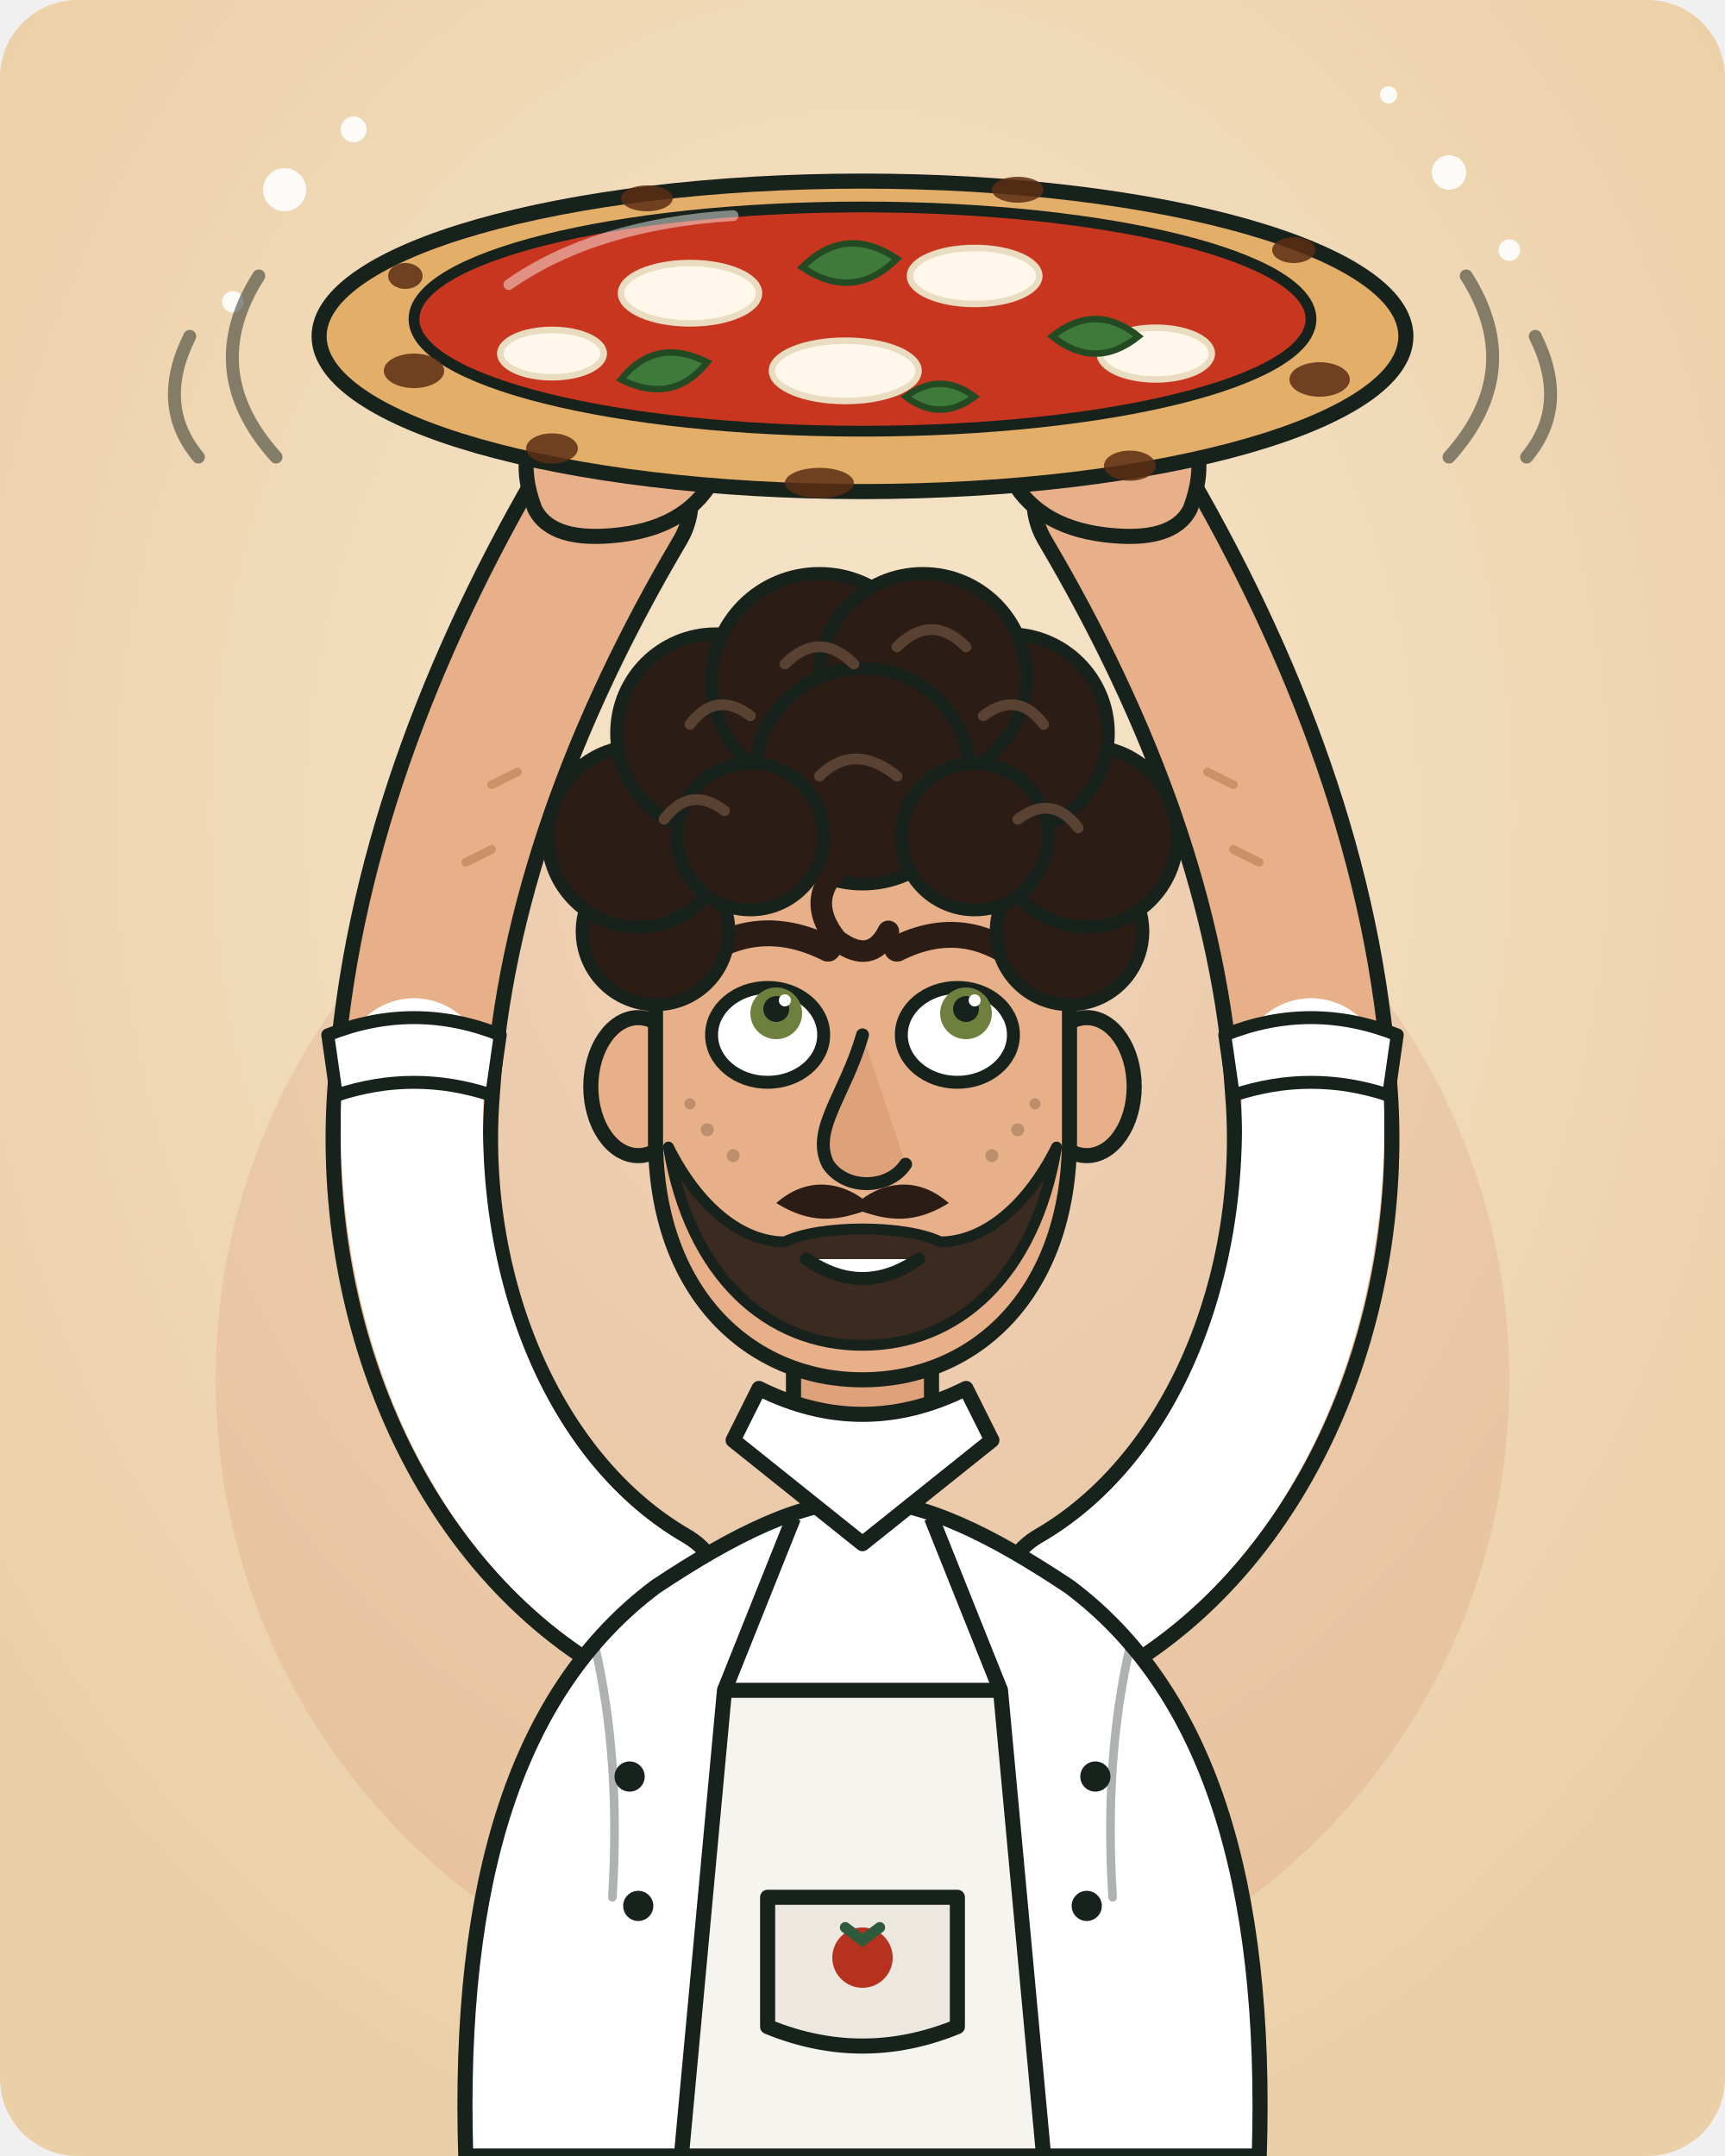
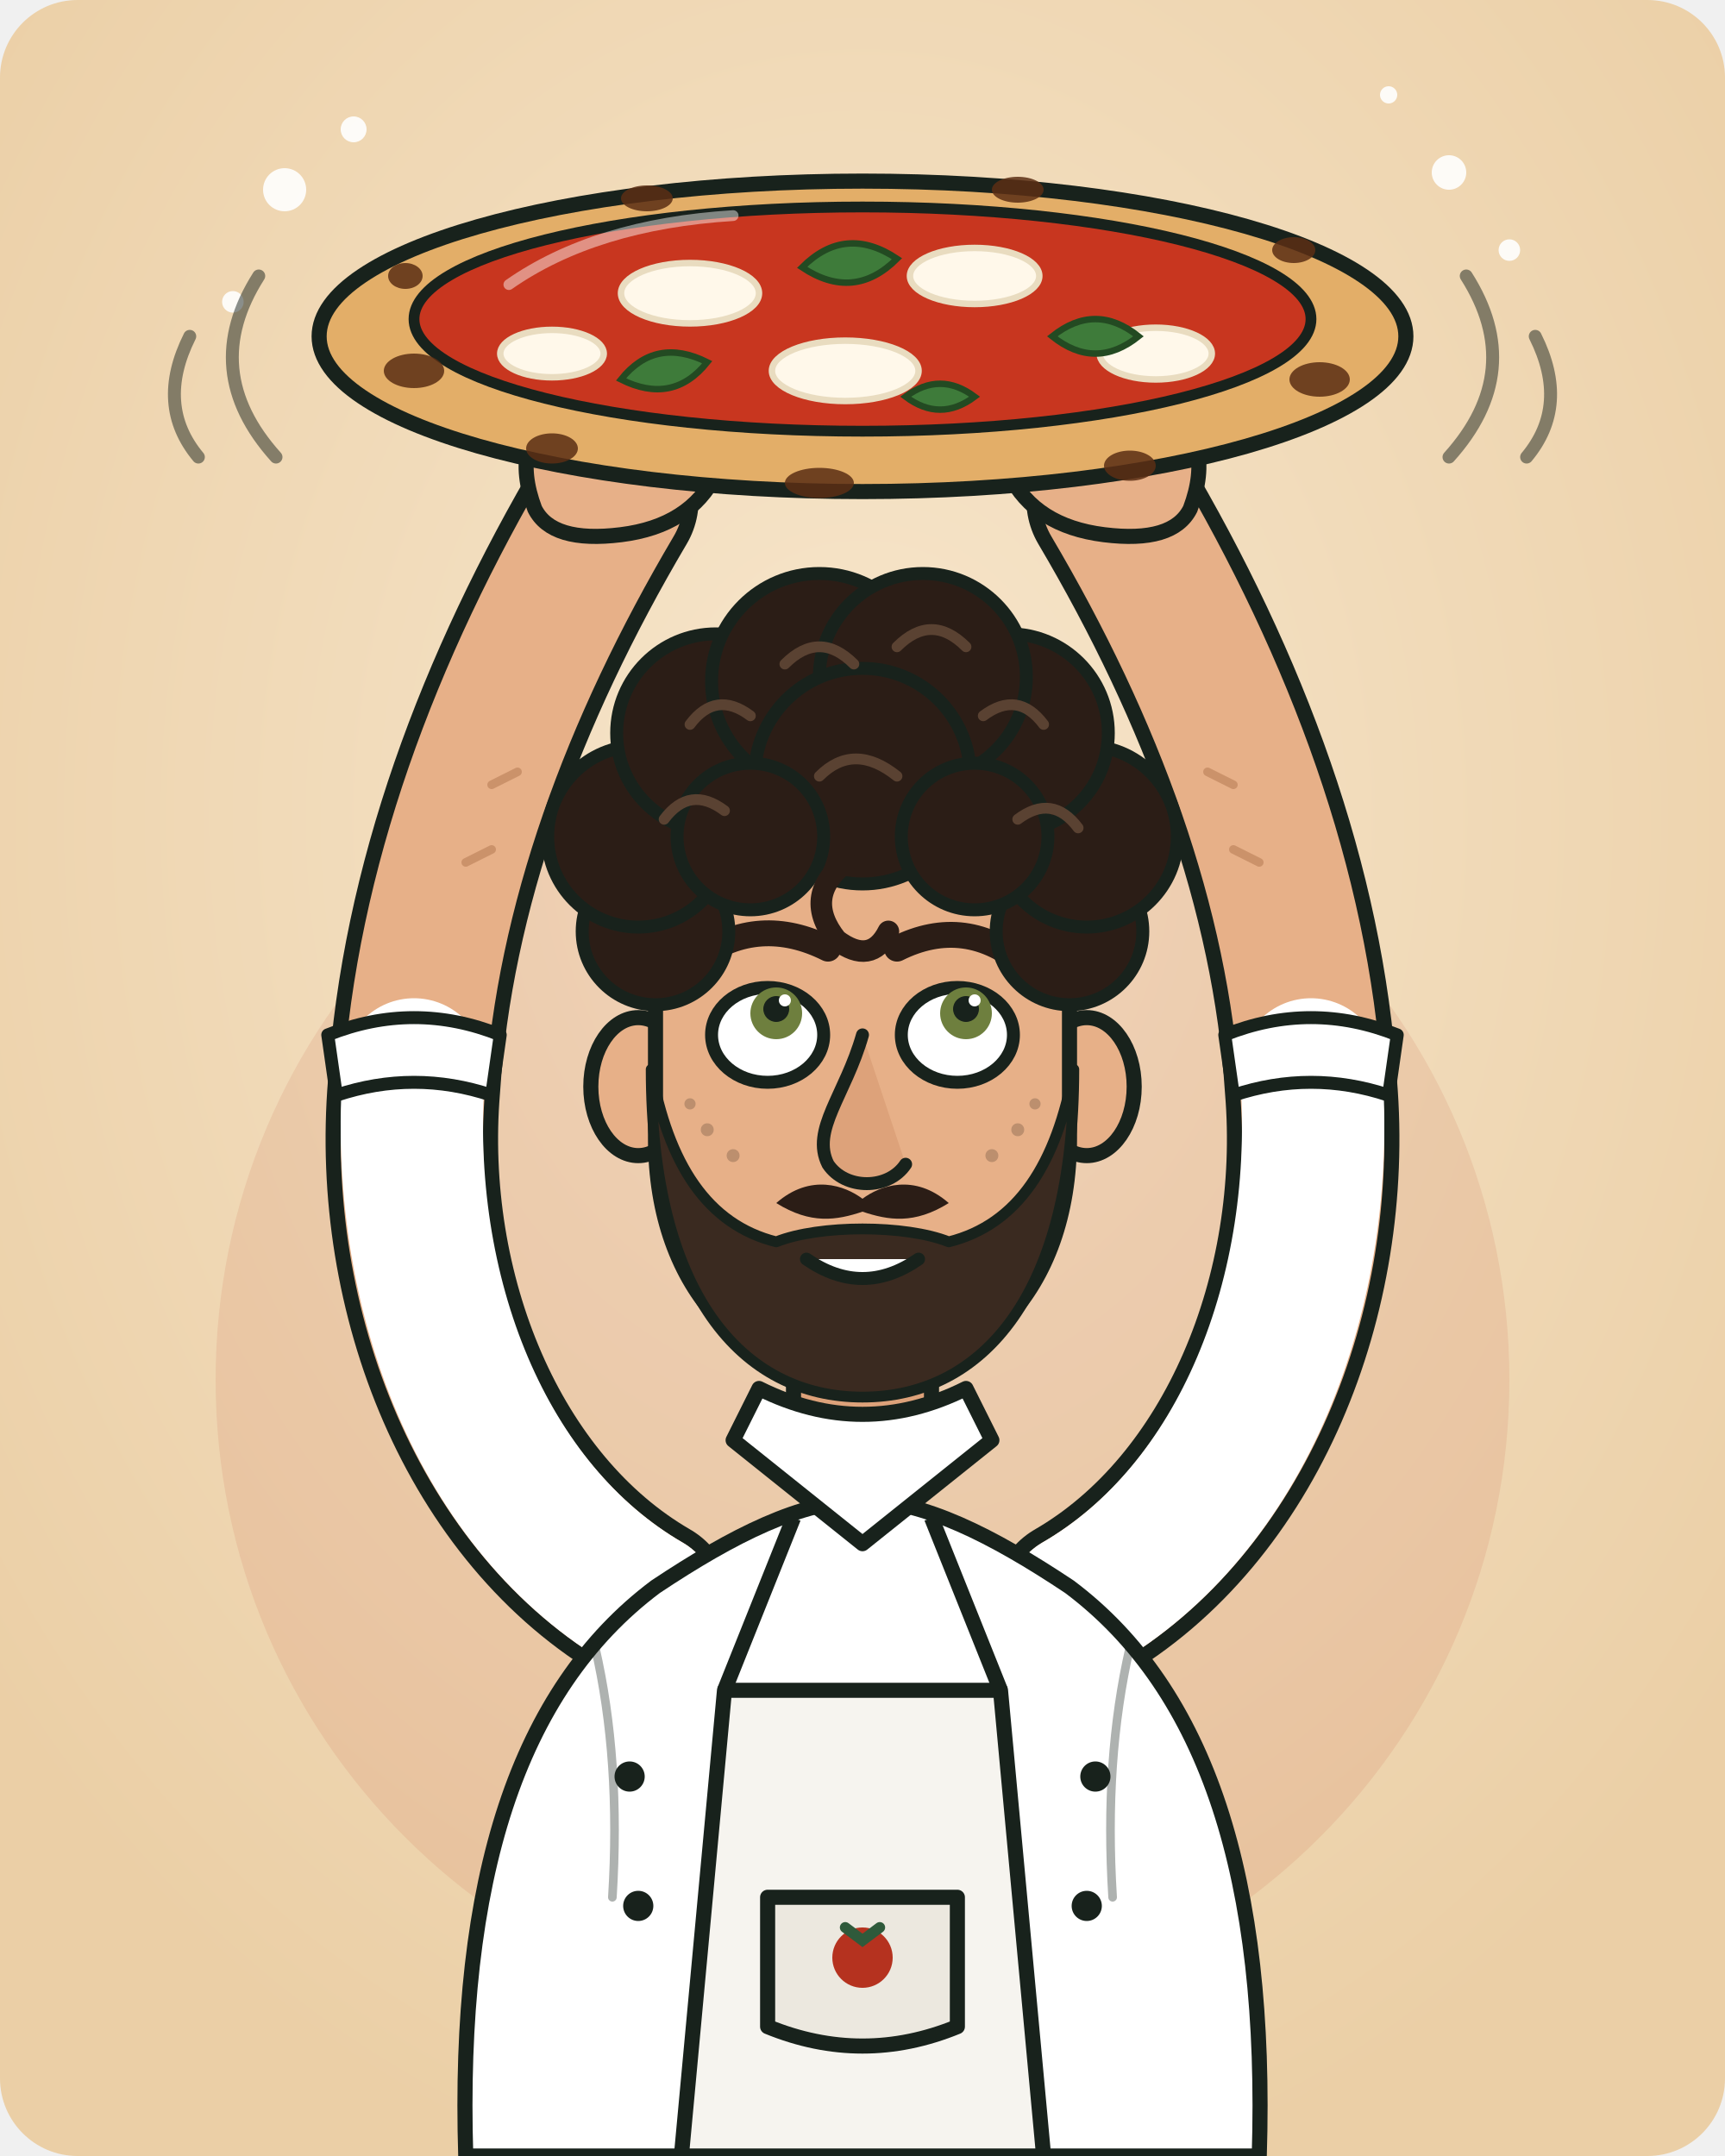
<svg xmlns="http://www.w3.org/2000/svg" viewBox="0 0 400 500" role="img" aria-labelledby="t">
  <defs>
    <radialGradient id="bg" cx="50%" cy="38%" r="65%">
      <stop offset="0" stop-color="#F7E6CC" />
      <stop offset="1" stop-color="#EBCFA6" />
    </radialGradient>
  </defs>
  <rect width="400" height="500" rx="18" fill="url(#bg)" />
  <circle cx="200" cy="320" r="150" fill="#B5321F" opacity=".1" />
  <g fill="#fff" opacity=".9">
    <circle cx="66" cy="44" r="5" />
    <circle cx="82" cy="30" r="3" />
    <circle cx="336" cy="40" r="4" />
    <circle cx="350" cy="58" r="2.5" />
    <circle cx="54" cy="70" r="2.5" />
    <circle cx="322" cy="22" r="2" />
  </g>
  <g fill="none" stroke="#18221C" stroke-width="3" stroke-linecap="round" opacity=".5">
    <path d="M60 64 q-14 22 4 42" />
    <path d="M340 64 q14 22 -4 42" />
    <path d="M44 78 q-8 16 2 28" />
    <path d="M356 78 q8 16 -2 28" />
  </g>
  <g fill="none" stroke-linecap="round" stroke-linejoin="round">
    <path d="M150 372 C112 350 92 300 96 252 C99 206 116 160 142 116" stroke="#18221C" stroke-width="40" />
    <path d="M250 372 C288 350 308 300 304 252 C301 206 284 160 258 116" stroke="#18221C" stroke-width="40" />
    <path d="M150 372 C112 350 92 300 96 252 C99 206 116 160 142 116" stroke="#E7B088" stroke-width="33" />
    <path d="M250 372 C288 350 308 300 304 252 C301 206 284 160 258 116" stroke="#E7B088" stroke-width="33" />
    <path d="M150 372 C112 350 92 300 96 248" stroke="#fff" stroke-width="33" />
    <path d="M250 372 C288 350 308 300 304 248" stroke="#fff" stroke-width="33" />
  </g>
  <g stroke="#18221C" stroke-width="3" fill="#fff" stroke-linejoin="round">
    <path d="M76 240 q20 -8 40 0 l-2 14 q-18 -6 -36 0 z" />
    <path d="M324 240 q-20 -8 -40 0 l2 14 q18 -6 36 0 z" />
  </g>
  <g stroke="#B97E57" stroke-width="2" stroke-linecap="round" opacity=".6">
    <path d="M108 200 l6 -3" />
    <path d="M114 182 l6 -3" />
    <path d="M292 200 l-6 -3" />
    <path d="M286 182 l-6 -3" />
  </g>
  <g stroke="#18221C" stroke-width="3.5" fill="#E7B088" stroke-linejoin="round">
    <path d="M124 118 q-6 -16 6 -24 q14 -8 30 -2 q12 6 6 18 q-6 12 -22 14 q-16 2 -20 -6 z" />
    <path d="M276 118 q6 -16 -6 -24 q-14 -8 -30 -2 q-12 6 -6 18 q6 12 22 14 q16 2 20 -6 z" />
  </g>
  <g stroke="#18221C" stroke-width="3.5">
    <ellipse cx="200" cy="78" rx="126" ry="36" fill="#E3AE68" />
    <ellipse cx="200" cy="74" rx="104" ry="26" fill="#C8361F" stroke-width="2.5" />
  </g>
  <g fill="#5A2E14" opacity=".85">
    <ellipse cx="96" cy="86" rx="7" ry="4" />
    <ellipse cx="128" cy="104" rx="6" ry="3.5" />
    <ellipse cx="190" cy="112" rx="8" ry="3.5" />
    <ellipse cx="262" cy="108" rx="6" ry="3.5" />
    <ellipse cx="306" cy="88" rx="7" ry="4" />
    <ellipse cx="300" cy="58" rx="5" ry="3" />
    <ellipse cx="236" cy="44" rx="6" ry="3" />
    <ellipse cx="150" cy="46" rx="6" ry="3" />
    <ellipse cx="94" cy="64" rx="4" ry="3" />
  </g>
  <g fill="#FFF8EA" stroke="#E9DCC0" stroke-width="1.5">
    <ellipse cx="160" cy="68" rx="16" ry="7" />
    <ellipse cx="226" cy="64" rx="15" ry="6.5" />
    <ellipse cx="196" cy="86" rx="17" ry="7" />
    <ellipse cx="128" cy="82" rx="12" ry="5.5" />
    <ellipse cx="268" cy="82" rx="13" ry="6" />
  </g>
  <g fill="#3E7B3A" stroke="#234A22" stroke-width="1.5">
    <path d="M186 62 q10 -10 22 -2 q-10 10 -22 2 z" />
    <path d="M144 88 q8 -10 20 -4 q-8 10 -20 4 z" />
    <path d="M244 78 q10 -8 20 0 q-10 8 -20 0 z" />
    <path d="M210 92 q8 -6 16 0 q-8 6 -16 0 z" />
  </g>
  <path d="M118 66 q20 -14 52 -16" fill="none" stroke="#fff" stroke-width="2.5" stroke-linecap="round" opacity=".45" />
  <g stroke="#18221C" stroke-width="3.5" stroke-linejoin="round">
    <path d="M108 500 C106 436 120 392 152 368 C170 356 186 348 200 348 C214 348 230 356 248 368 C280 392 294 436 292 500 Z" fill="#fff" />
    <path d="M168 392 L232 392 L242 500 L158 500 Z" fill="#F6F4EF" />
    <path d="M168 392 L184 352 M232 392 L216 352" fill="none" />
    <path d="M178 440 h44 v30 q-22 9 -44 0 z" fill="#ECE8DF" />
  </g>
  <g fill="none" stroke="#18221C" stroke-width="2" opacity=".35" stroke-linecap="round">
    <path d="M138 382 q6 26 4 58" />
    <path d="M262 382 q-6 26 -4 58" />
  </g>
  <g fill="#18221C">
    <circle cx="146" cy="412" r="3.5" />
    <circle cx="148" cy="442" r="3.5" />
    <circle cx="254" cy="412" r="3.5" />
    <circle cx="252" cy="442" r="3.5" />
  </g>
  <circle cx="200" cy="454" r="7" fill="#B5321F" />
  <path d="M196 447 l4 3 l4 -3" stroke="#2F5A3B" stroke-width="2.5" fill="none" stroke-linecap="round" />
  <path d="M184 304 L184 330 Q200 340 216 330 L216 304 Z" fill="#DDA27A" stroke="#18221C" stroke-width="3.5" />
  <path d="M170 334 L200 358 L230 334 L224 322 Q200 334 176 322 Z" fill="#fff" stroke="#18221C" stroke-width="3.5" stroke-linejoin="round" />
  <g stroke="#18221C" stroke-width="3.5" stroke-linejoin="round">
    <ellipse cx="148" cy="252" rx="11" ry="16" fill="#E7B088" />
    <ellipse cx="252" cy="252" rx="11" ry="16" fill="#E7B088" />
    <path d="M152 234 C152 190 248 190 248 234 L248 264 C248 300 226 320 200 320 C174 320 152 300 152 264 Z" fill="#E7B088" />
  </g>
-   <path d="M155 266 C160 296 178 312 200 312 C222 312 240 296 245 266 C238 280 228 288 218 288 C210 284 190 284 182 288 C172 288 162 280 155 266 Z" fill="#3A2A20" stroke="#18221C" stroke-width="2.5" stroke-linejoin="round" />
+   <path d="M151 248 C151 300 172 324 200 324 C228 324 249 300 249 248 C245 270 236 284 220 288 C210 284 190 284 180 288 C164 284 155 270 151 248 Z" fill="#3A2A20" stroke="#18221C" stroke-width="2.5" stroke-linejoin="round" />
  <g fill="#3A2A20" opacity=".25">
    <circle cx="164" cy="262" r="1.5" />
    <circle cx="170" cy="268" r="1.5" />
    <circle cx="160" cy="256" r="1.3" />
    <circle cx="236" cy="262" r="1.5" />
    <circle cx="230" cy="268" r="1.5" />
    <circle cx="240" cy="256" r="1.3" />
  </g>
  <path d="M180 279 C188 272 196 275 200 278 C204 275 212 272 220 279 C212 284 206 283 200 281 C194 283 188 284 180 279 Z" fill="#2B1D16" />
  <path d="M187 292 q13 9 26 0" fill="#fff" stroke="#18221C" stroke-width="3" stroke-linecap="round" />
  <path d="M200 240 C196 254 188 262 192 270 C196 276 206 276 210 270" fill="#DDA27A" stroke="#18221C" stroke-width="3" stroke-linecap="round" stroke-linejoin="round" />
  <g stroke="#18221C" stroke-width="3">
    <ellipse cx="178" cy="240" rx="13" ry="11" fill="#fff" />
    <ellipse cx="222" cy="240" rx="13" ry="11" fill="#fff" />
  </g>
  <circle cx="180" cy="235" r="6" fill="#6E7F3E" />
  <circle cx="224" cy="235" r="6" fill="#6E7F3E" />
  <circle cx="180" cy="234" r="3" fill="#18221C" />
  <circle cx="224" cy="234" r="3" fill="#18221C" />
  <circle cx="182" cy="232" r="1.4" fill="#fff" />
  <circle cx="226" cy="232" r="1.4" fill="#fff" />
  <path d="M162 222 q14 -10 30 -2" fill="none" stroke="#2B1D16" stroke-width="6" stroke-linecap="round" />
  <path d="M208 220 q16 -8 30 4" fill="none" stroke="#2B1D16" stroke-width="6" stroke-linecap="round" />
  <g fill="#2B1D16" stroke="#18221C" stroke-width="3">
    <circle cx="152" cy="216" r="17" />
    <circle cx="248" cy="216" r="17" />
    <circle cx="148" cy="194" r="21" />
    <circle cx="252" cy="194" r="21" />
    <circle cx="166" cy="170" r="23" />
    <circle cx="234" cy="170" r="23" />
    <circle cx="190" cy="158" r="25" />
    <circle cx="214" cy="157" r="24" />
    <circle cx="200" cy="180" r="25" />
    <circle cx="174" cy="194" r="17" />
    <circle cx="226" cy="194" r="17" />
  </g>
  <g fill="none" stroke="#5A4232" stroke-width="2.5" stroke-linecap="round">
    <path d="M182 154 q8 -8 16 0" />
    <path d="M208 150 q8 -8 16 0" />
    <path d="M154 190 q6 -8 14 -2" />
    <path d="M236 190 q8 -6 14 2" />
    <path d="M190 180 q8 -8 18 0" />
    <path d="M160 168 q6 -8 14 -2" />
    <path d="M228 166 q8 -6 14 2" />
  </g>
  <path d="M196 200 q-10 8 -2 18 q8 6 12 -2" fill="none" stroke="#2B1D16" stroke-width="5" stroke-linecap="round" />
</svg>
